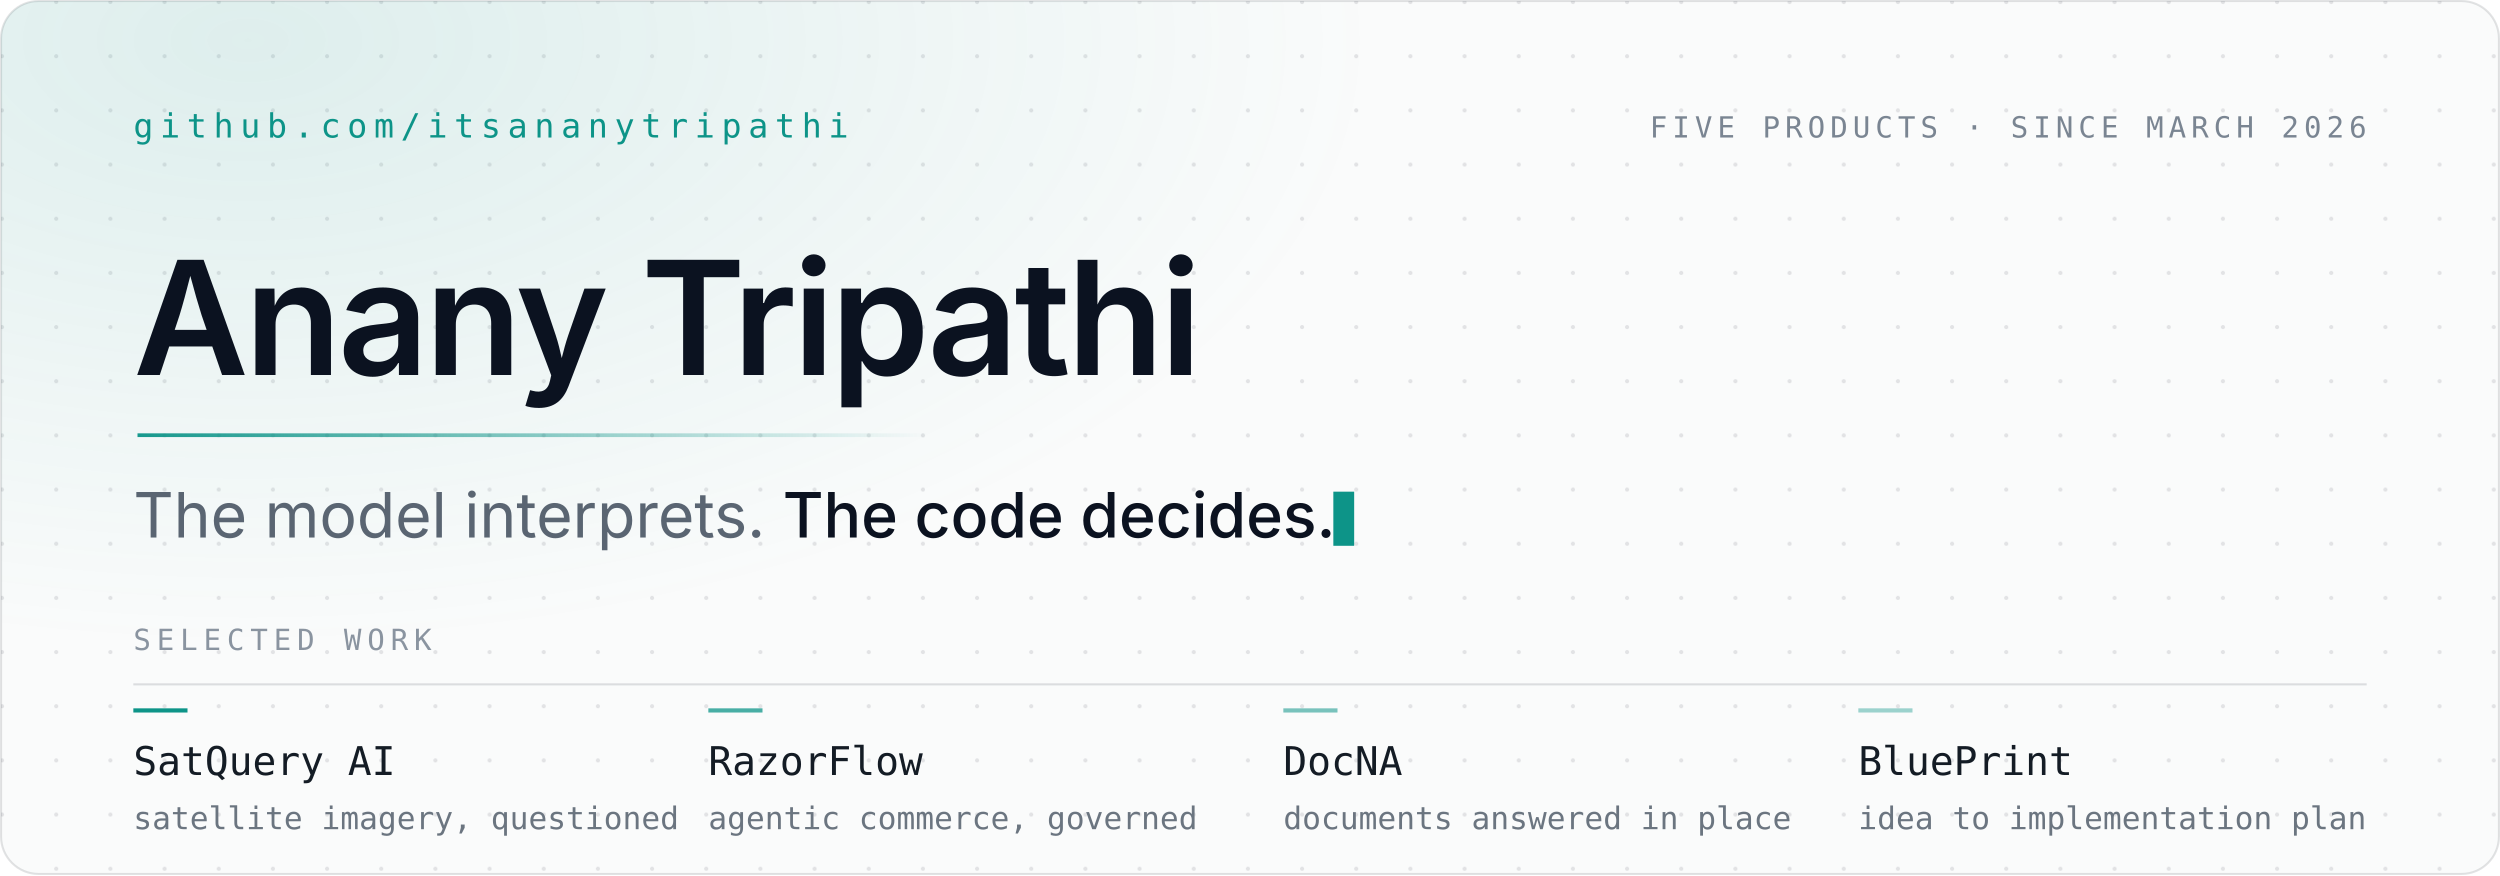
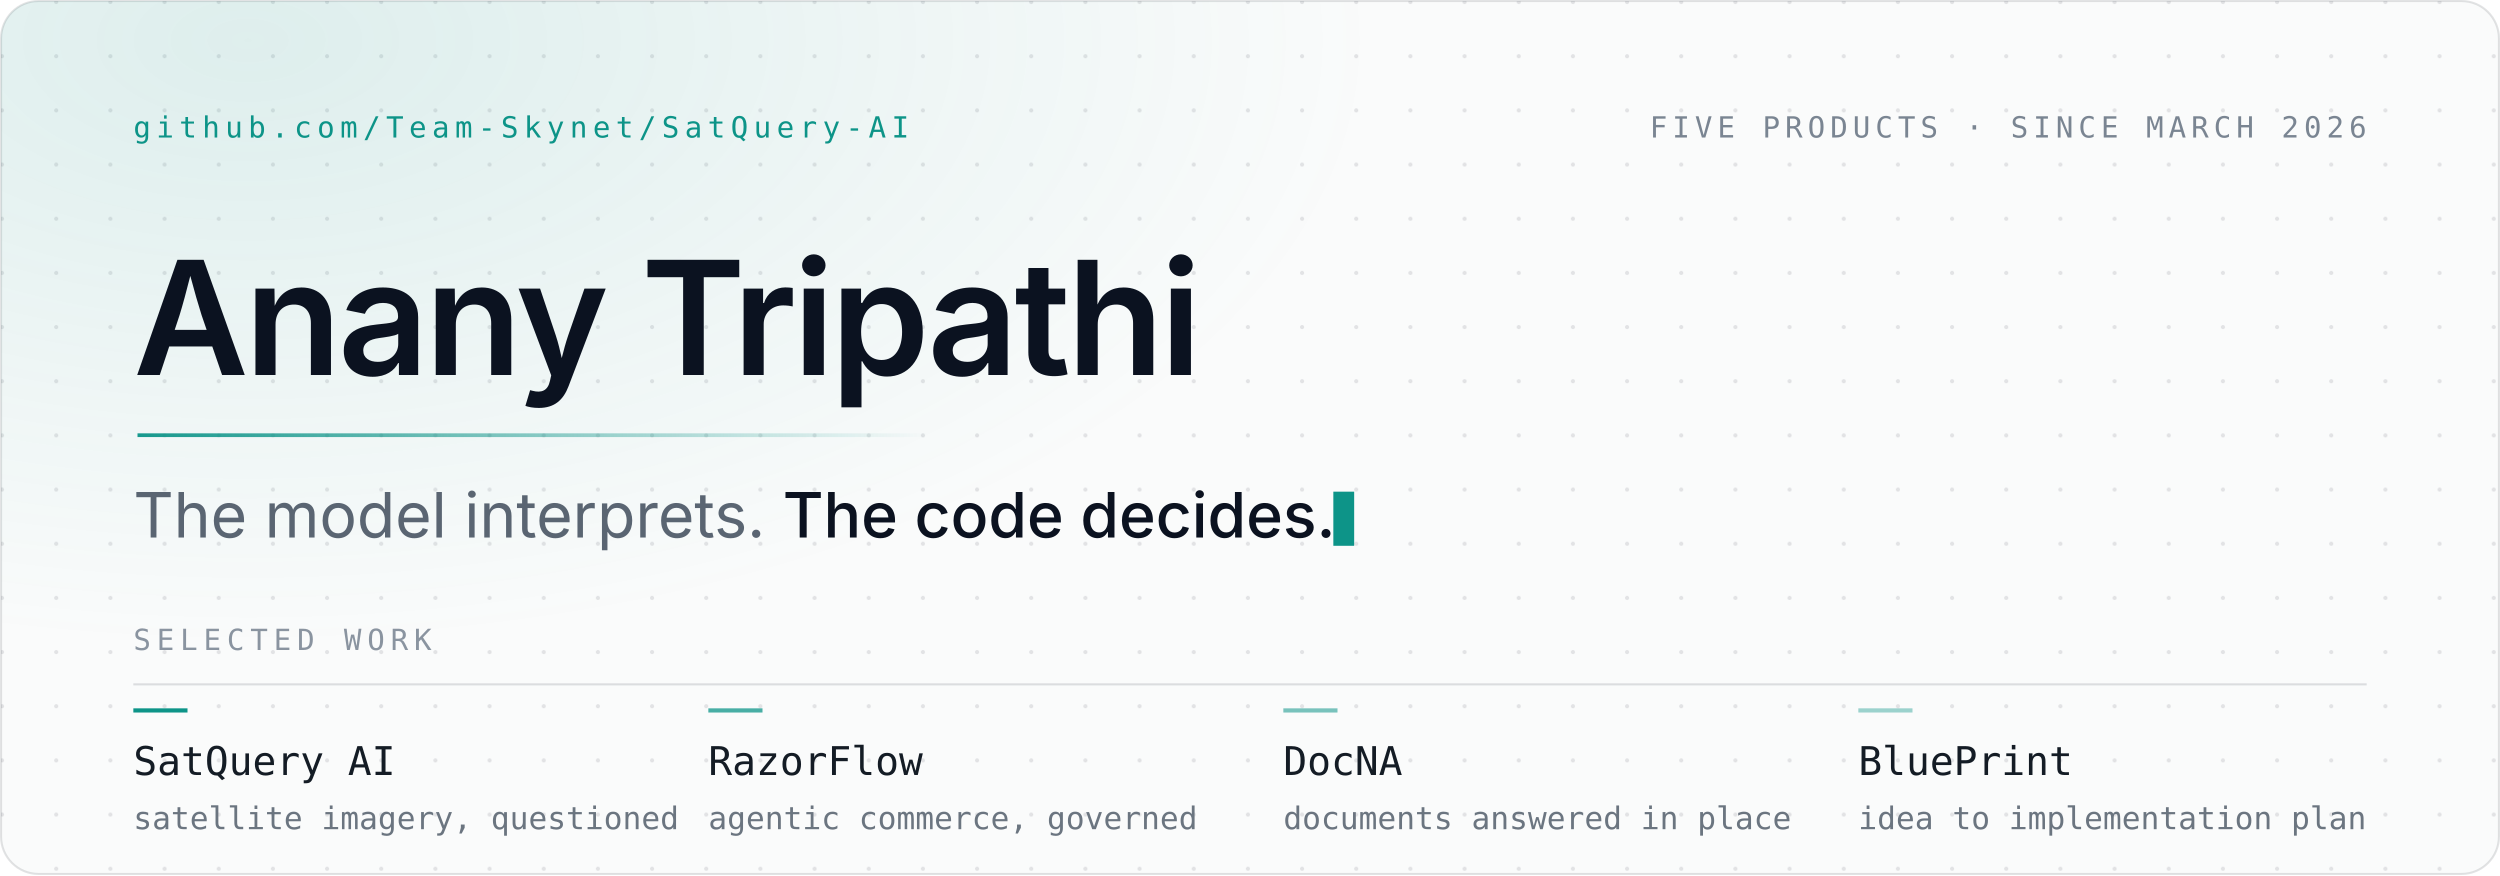
<svg xmlns="http://www.w3.org/2000/svg" viewBox="0 0 1200 420" width="1200" height="420" role="img" aria-label="Anany Tripathi. The model interprets. The code decides. Five products built since March 2026: Clip Management System, SatQuery AI, RazorFlow, DocNA, BluePrint.">
  <defs>
    <pattern id="dots" width="26" height="26" patternUnits="userSpaceOnUse">
      <circle cx="1" cy="1" r="1" fill="#0B1220" fill-opacity="0.10" />
    </pattern>
    <linearGradient id="sweep" x1="0" y1="0" x2="1" y2="0">
      <stop offset="0" stop-color="#0D9488" stop-opacity="0" />
      <stop offset="0.5" stop-color="#0D9488" stop-opacity="0.07" />
      <stop offset="1" stop-color="#0D9488" stop-opacity="0" />
    </linearGradient>
    <linearGradient id="rule" x1="0" y1="0" x2="1" y2="0">
      <stop offset="0" stop-color="#0D9488" stop-opacity="0.95" />
      <stop offset="1" stop-color="#0D9488" stop-opacity="0" />
    </linearGradient>
    <radialGradient id="glow" cx="0.5" cy="0.5" r="0.5">
      <stop offset="0" stop-color="#0D9488" stop-opacity="0.12" />
      <stop offset="1" stop-color="#0D9488" stop-opacity="0" />
    </radialGradient>
    <clipPath id="panel">
      <rect x="0.5" y="0.5" width="1199" height="419" rx="18" />
    </clipPath>
  </defs>
  <g clip-path="url(#panel)">
    <rect width="1200" height="420" fill="#FAFBFB" />
    <rect width="1200" height="420" fill="url(#dots)" />
    <ellipse cx="120" cy="20" rx="540" ry="290" fill="url(#glow)" />
    <rect x="-340" y="0" width="340" height="420" fill="url(#sweep)">
      <animate attributeName="x" values="-340;1200" dur="11s" repeatCount="indefinite" />
    </rect>
    <g font-family="ui-monospace, SFMono-Regular, 'SF Mono', Menlo, Consolas, monospace">
-       <text x="64" y="66" font-size="16" letter-spacing="3.2" fill="#0D9488">github.com/itsananytripathi</text>
+       <text x="64" y="66" font-size="14" letter-spacing="2.6" fill="#0D9488">github.com/Team-Skynet/SatQuery-AI</text>
      <text x="1136" y="66" text-anchor="end" font-size="14" letter-spacing="2.4" fill="#7A8592">FIVE PRODUCTS · SINCE MARCH 2026</text>
    </g>
    <text x="64" y="180" font-family="'Inter', 'Helvetica Neue', Helvetica, Arial, sans-serif" font-size="76" font-weight="600" letter-spacing="-1.8" fill="#0B1220">Anany Tripathi</text>
    <rect x="66" y="208" width="380" height="1.8" fill="url(#rule)" />
    <text x="64" y="258" font-family="'Inter', 'Helvetica Neue', Helvetica, Arial, sans-serif" font-size="30" font-weight="400" fill="#5A6572">The model interprets.
      <tspan fill="#0B1220" font-weight="500"> The code decides.</tspan>
    </text>
    <rect x="640" y="236" width="10" height="26" fill="#0D9488">
      <animate attributeName="opacity" values="1;1;0;0" dur="1.15s" repeatCount="indefinite" />
    </rect>
    <g font-family="ui-monospace, SFMono-Regular, 'SF Mono', Menlo, Consolas, monospace">
      <text x="64" y="312" font-size="14" letter-spacing="2.8" fill="#8A94A0">SELECTED WORK</text>
      <rect x="64" y="328" width="1072" height="1" fill="#0B1220" fill-opacity="0.13" />
      <g fill="#0D9488">
        <rect x="64" y="340" width="26" height="2" />
        <rect x="340" y="340" width="26" height="2" fill-opacity="0.75" />
        <rect x="616" y="340" width="26" height="2" fill-opacity="0.55" />
        <rect x="892" y="340" width="26" height="2" fill-opacity="0.4" />
      </g>
      <g font-size="19" fill="#141C25">
        <text x="64" y="372">SatQuery AI</text>
        <text x="340" y="372">RazorFlow</text>
        <text x="616" y="372">DocNA</text>
        <text x="892" y="372">BluePrint</text>
      </g>
      <g font-size="15" fill="#6B7580">
        <text x="64" y="398">satellite imagery, questioned</text>
        <text x="340" y="398">agentic commerce, governed</text>
        <text x="616" y="398">documents answered in place</text>
        <text x="892" y="398">idea to implementation plan</text>
      </g>
    </g>
  </g>
  <rect x="0.5" y="0.5" width="1199" height="419" rx="18" fill="none" stroke="#0B1220" stroke-opacity="0.12" />
</svg>
